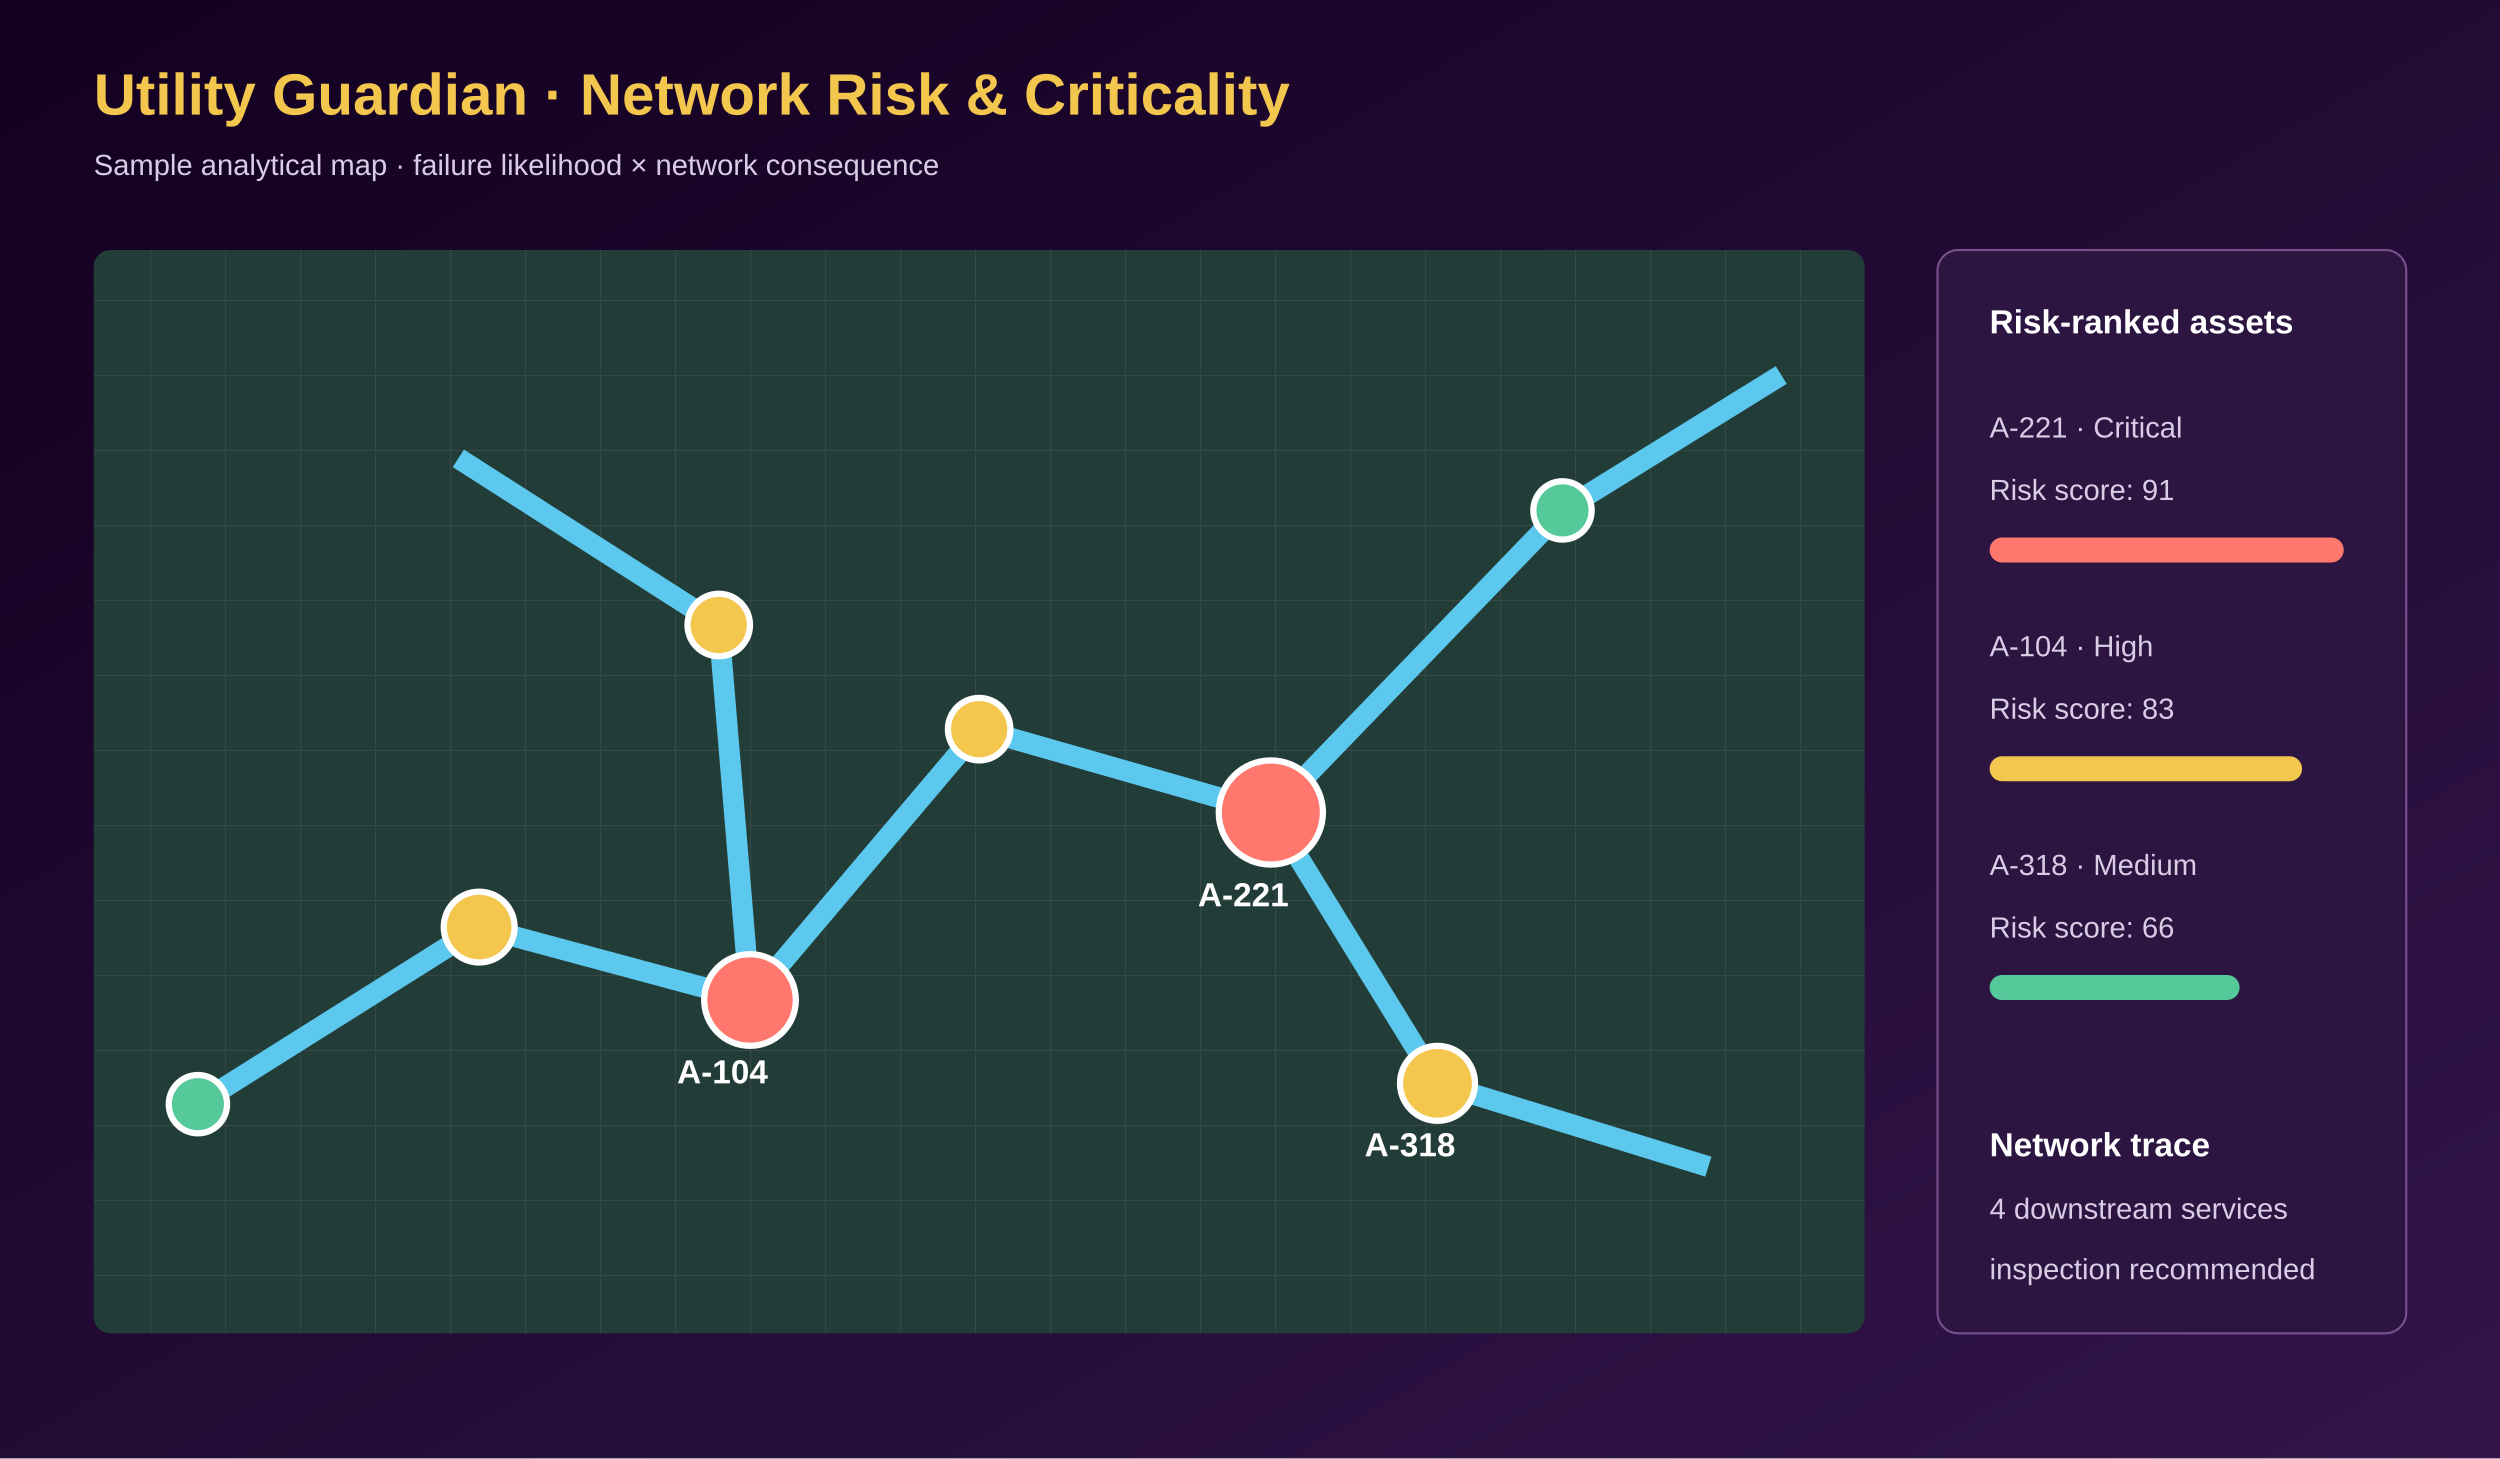
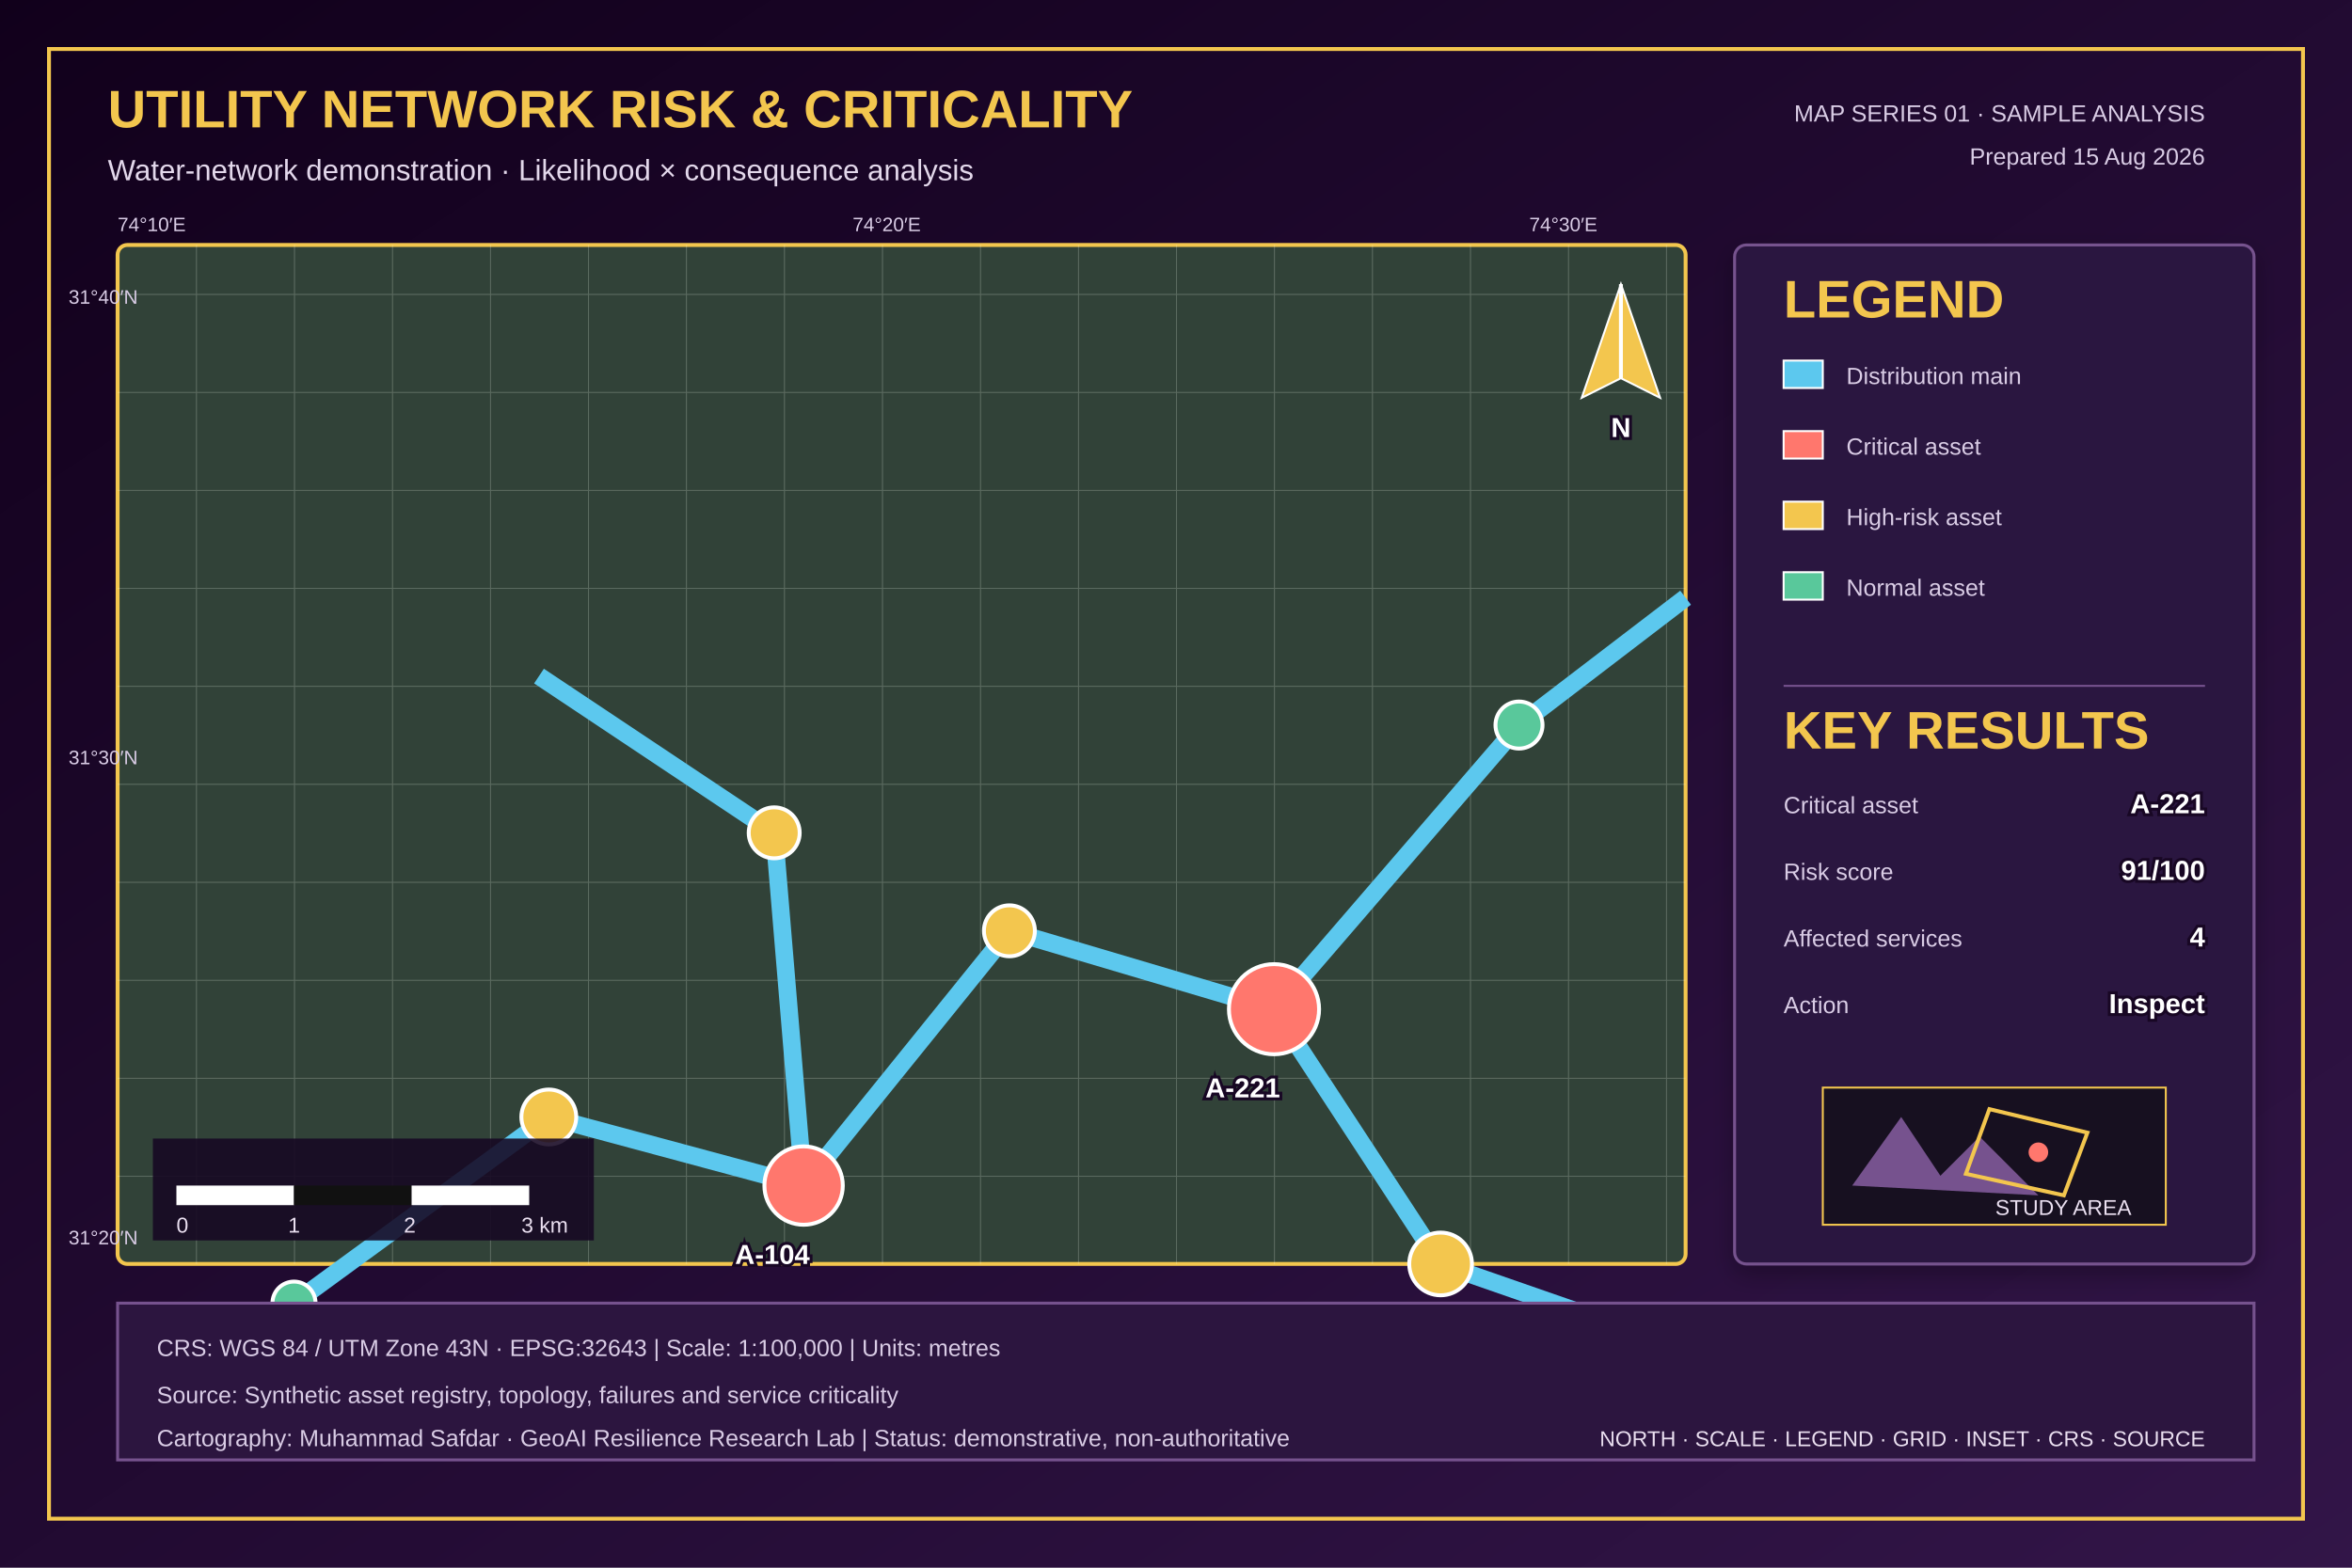
- <svg xmlns="http://www.w3.org/2000/svg" width="1200" height="700" viewBox="0 0 1200 700" role="img" aria-label="Utility Guardian sample network risk analysis">
+ <svg xmlns="http://www.w3.org/2000/svg" width="1200" height="800" viewBox="0 0 1200 800" role="img" aria-label="UTILITY NETWORK RISK &amp; CRITICALITY">
  <defs>
-     <linearGradient id="b" x2="1" y2="1">
-       <stop stop-color="#130020" />
-       <stop offset="1" stop-color="#32154a" />
+     <linearGradient id="bg" x2="1" y2="1">
+       <stop stop-color="#11001b" />
+       <stop offset="1" stop-color="#321548" />
    </linearGradient>
-     <pattern id="g" width="36" height="36" patternUnits="userSpaceOnUse">
-       <path d="M36 0H0V36" fill="none" stroke="#6a6072" opacity=".3" />
+     <pattern id="grid" width="50" height="50" patternUnits="userSpaceOnUse">
+       <path d="M50 0H0V50" fill="none" stroke="#eef4e9" stroke-width="1" opacity=".22" />
    </pattern>
-     <style>.h{font:700 28px Arial;fill:#f3c64e}.t{font:700 16px Arial;fill:#fff}.s{font:14px Arial;fill:#d9cce5}</style>
+     <filter id="shadow">
+       <feDropShadow dx="0" dy="5" stdDeviation="6" flood-opacity=".28" />
+     </filter>
+     <style>.title{font:700 27px Arial;fill:#f3c64e}.subtitle{font:15px Arial;fill:#e3d8eb}.meta{font:12px Arial;fill:#d9cce5}.small{font:11px Arial;fill:#eadff0}.label{font:700 14px Arial;fill:#fff;paint-order:stroke;stroke:#180724;stroke-width:3}.panel{fill:#2c153f;stroke:#76528e;stroke-width:1.5}.road{fill:none;stroke:#5cc8ee;stroke-width:9}.minor{fill:none;stroke:#fff;stroke-width:4;stroke-dasharray:11 8}.good{fill:#59c89b;fill-opacity:.62;stroke:#81e8bc;stroke-width:3}.warn,.high{fill:#f3c64e;stroke:#fff;stroke-width:2}.bad,.critical{fill:#ff776d;stroke:#fff;stroke-width:2}.normal{fill:#59c89b}.tick{font:10px Arial;fill:#d9cce5}</style>
  </defs>
-   <rect width="1200" height="700" fill="url(#b)" />
-   <text x="45" y="55" class="h">Utility Guardian · Network Risk &amp; Criticality</text>
-   <text x="45" y="84" class="s">Sample analytical map · failure likelihood × network consequence</text>
-   <rect x="45" y="120" width="850" height="520" rx="8" fill="#223d38" />
-   <rect x="45" y="120" width="850" height="520" fill="url(#g)" />
-   <g fill="none" stroke="#5cc8ee" stroke-width="10">
-     <path d="M95 530L230 445 360 480 470 350 610 390 750 245 855 180" />
-     <path d="M360 480L345 300 220 220" />
-     <path d="M610 390L690 520 820 560" />
+   <rect width="1200" height="800" fill="url(#bg)" />
+   <rect x="25" y="25" width="1150" height="750" fill="none" stroke="#f3c64e" stroke-width="2" />
+   <text x="55" y="65" class="title">UTILITY NETWORK RISK &amp; CRITICALITY</text>
+   <text x="55" y="92" class="subtitle">Water-network demonstration · Likelihood × consequence analysis</text>
+   <text x="1125" y="62" text-anchor="end" class="meta">MAP SERIES 01 · SAMPLE ANALYSIS</text>
+   <text x="1125" y="84" text-anchor="end" class="meta">Prepared 15 Aug 2026</text>
+   <rect x="60" y="125" width="800" height="520" rx="5" fill="#314238" stroke="#f3c64e" stroke-width="2" />
+   <rect x="60" y="125" width="800" height="520" fill="url(#grid)" />
+   <g transform="translate(60 125)">
+     <g fill="none" stroke="#5cc8ee" stroke-width="9">
+       <path d="M90 540L220 445 350 480 455 350 590 390 715 245 800 180" />
+       <path d="M350 480L335 300 215 220" />
+       <path d="M590 390L675 520 790 560" />
+     </g>
+     <g stroke="#fff" stroke-width="2">
+       <circle cx="90" cy="540" r="11" class="normal" />
+       <circle cx="220" cy="445" r="14" class="high" />
+       <circle cx="350" cy="480" r="20" class="critical" />
+       <circle cx="455" cy="350" r="13" class="high" />
+       <circle cx="590" cy="390" r="23" class="critical" />
+       <circle cx="715" cy="245" r="12" class="normal" />
+       <circle cx="335" cy="300" r="13" class="high" />
+       <circle cx="675" cy="520" r="16" class="high" />
+     </g>
+     <text x="315" y="520" class="label">A-104</text>
+     <text x="555" y="435" class="label">A-221</text>
+     <text x="642" y="555" class="label">A-318</text>
  </g>
-   <g stroke="#fff" stroke-width="3">
-     <circle cx="95" cy="530" r="14" fill="#55c99a" />
-     <circle cx="230" cy="445" r="17" fill="#f3c64e" />
-     <circle cx="360" cy="480" r="22" fill="#ff776d" />
-     <circle cx="470" cy="350" r="15" fill="#f3c64e" />
-     <circle cx="610" cy="390" r="25" fill="#ff776d" />
-     <circle cx="750" cy="245" r="14" fill="#55c99a" />
-     <circle cx="345" cy="300" r="15" fill="#f3c64e" />
-     <circle cx="690" cy="520" r="18" fill="#f3c64e" />
+   <g class="tick">
+     <text x="60" y="118">74°10′E</text>
+     <text x="435" y="118">74°20′E</text>
+     <text x="815" y="118" text-anchor="end">74°30′E</text>
+     <text x="35" y="155">31°40′N</text>
+     <text x="35" y="390">31°30′N</text>
+     <text x="35" y="635">31°20′N</text>
  </g>
-   <g class="t">
-     <text x="325" y="520">A-104</text>
-     <text x="575" y="435">A-221</text>
-     <text x="655" y="555">A-318</text>
+   <g transform="translate(805 145)">
+     <path d="M22 0L42 58 22 48 2 58Z" fill="#f3c64e" stroke="#fff" />
+     <path d="M22 0V48" stroke="#fff" stroke-width="2" />
+     <text x="22" y="78" text-anchor="middle" class="label">N</text>
  </g>
-   <rect x="930" y="120" width="225" height="520" rx="10" fill="#2d1542" stroke="#76528e" />
-   <text x="955" y="160" class="t">Risk-ranked assets</text>
-   <g class="s">
-     <text x="955" y="210">A-221 · Critical</text>
-     <text x="955" y="240">Risk score: 91</text>
-     <rect x="955" y="258" width="170" height="12" rx="6" fill="#ff776d" />
-     <text x="955" y="315">A-104 · High</text>
-     <text x="955" y="345">Risk score: 83</text>
-     <rect x="955" y="363" width="150" height="12" rx="6" fill="#f3c64e" />
-     <text x="955" y="420">A-318 · Medium</text>
-     <text x="955" y="450">Risk score: 66</text>
-     <rect x="955" y="468" width="120" height="12" rx="6" fill="#55c99a" />
+   <g transform="translate(90 605)">
+     <rect x="-12" y="-24" width="225" height="52" fill="#160722" fill-opacity=".88" />
+     <rect width="60" height="10" fill="#fff" />
+     <rect x="60" width="60" height="10" fill="#111" />
+     <rect x="120" width="60" height="10" fill="#fff" />
+     <text x="0" y="24" class="small">0</text>
+     <text x="57" y="24" class="small">1</text>
+     <text x="116" y="24" class="small">2</text>
+     <text x="176" y="24" class="small">3 km</text>
  </g>
-   <text x="955" y="555" class="t">Network trace</text>
-   <text x="955" y="585" class="s">4 downstream services</text>
-   <text x="955" y="614" class="s">inspection recommended</text>
+   <rect x="885" y="125" width="265" height="520" rx="6" class="panel" filter="url(#shadow)" />
+   <text x="910" y="162" class="title" font-size="19">LEGEND</text>
+   <rect x="910" y="184" width="20" height="14" fill="#5cc8ee" stroke="#fff" />
+   <text x="942" y="196" class="meta">Distribution main</text>
+   <rect x="910" y="220" width="20" height="14" fill="#ff776d" stroke="#fff" />
+   <text x="942" y="232" class="meta">Critical asset</text>
+   <rect x="910" y="256" width="20" height="14" fill="#f3c64e" stroke="#fff" />
+   <text x="942" y="268" class="meta">High-risk asset</text>
+   <rect x="910" y="292" width="20" height="14" fill="#59c89b" stroke="#fff" />
+   <text x="942" y="304" class="meta">Normal asset</text>
+   <line x1="910" y1="350" x2="1125" y2="350" stroke="#76528e" />
+   <text x="910" y="382" class="title" font-size="19">KEY RESULTS</text>
+   <text x="910" y="415" class="meta">Critical asset</text>
+   <text x="1125" y="415" text-anchor="end" class="label">A-221</text>
+   <text x="910" y="449" class="meta">Risk score</text>
+   <text x="1125" y="449" text-anchor="end" class="label">91/100</text>
+   <text x="910" y="483" class="meta">Affected services</text>
+   <text x="1125" y="483" text-anchor="end" class="label">4</text>
+   <text x="910" y="517" class="meta">Action</text>
+   <text x="1125" y="517" text-anchor="end" class="label">Inspect</text>
+   <rect x="930" y="555" width="175" height="70" fill="#171020" stroke="#f3c64e" />
+   <path d="M945 605L970 570 990 600 1010 580 1040 610Z" fill="#76528e" />
+   <path d="M1015 566l50 12-12 32-50-11z" fill="none" stroke="#f3c64e" stroke-width="2" />
+   <circle cx="1040" cy="588" r="5" fill="#ff776d" />
+   <text x="1018" y="620" class="small">STUDY AREA</text>
+   <rect x="60" y="665" width="1090" height="80" class="panel" />
+   <text x="80" y="692" class="meta">CRS: WGS 84 / UTM Zone 43N · EPSG:32643   |   Scale: 1:100,000   |   Units: metres</text>
+   <text x="80" y="716" class="meta">Source: Synthetic asset registry, topology, failures and service criticality</text>
+   <text x="80" y="738" class="meta">Cartography: Muhammad Safdar · GeoAI Resilience Research Lab   |   Status: demonstrative, non-authoritative</text>
+   <text x="1125" y="738" text-anchor="end" class="small">NORTH · SCALE · LEGEND · GRID · INSET · CRS · SOURCE</text>
</svg>
